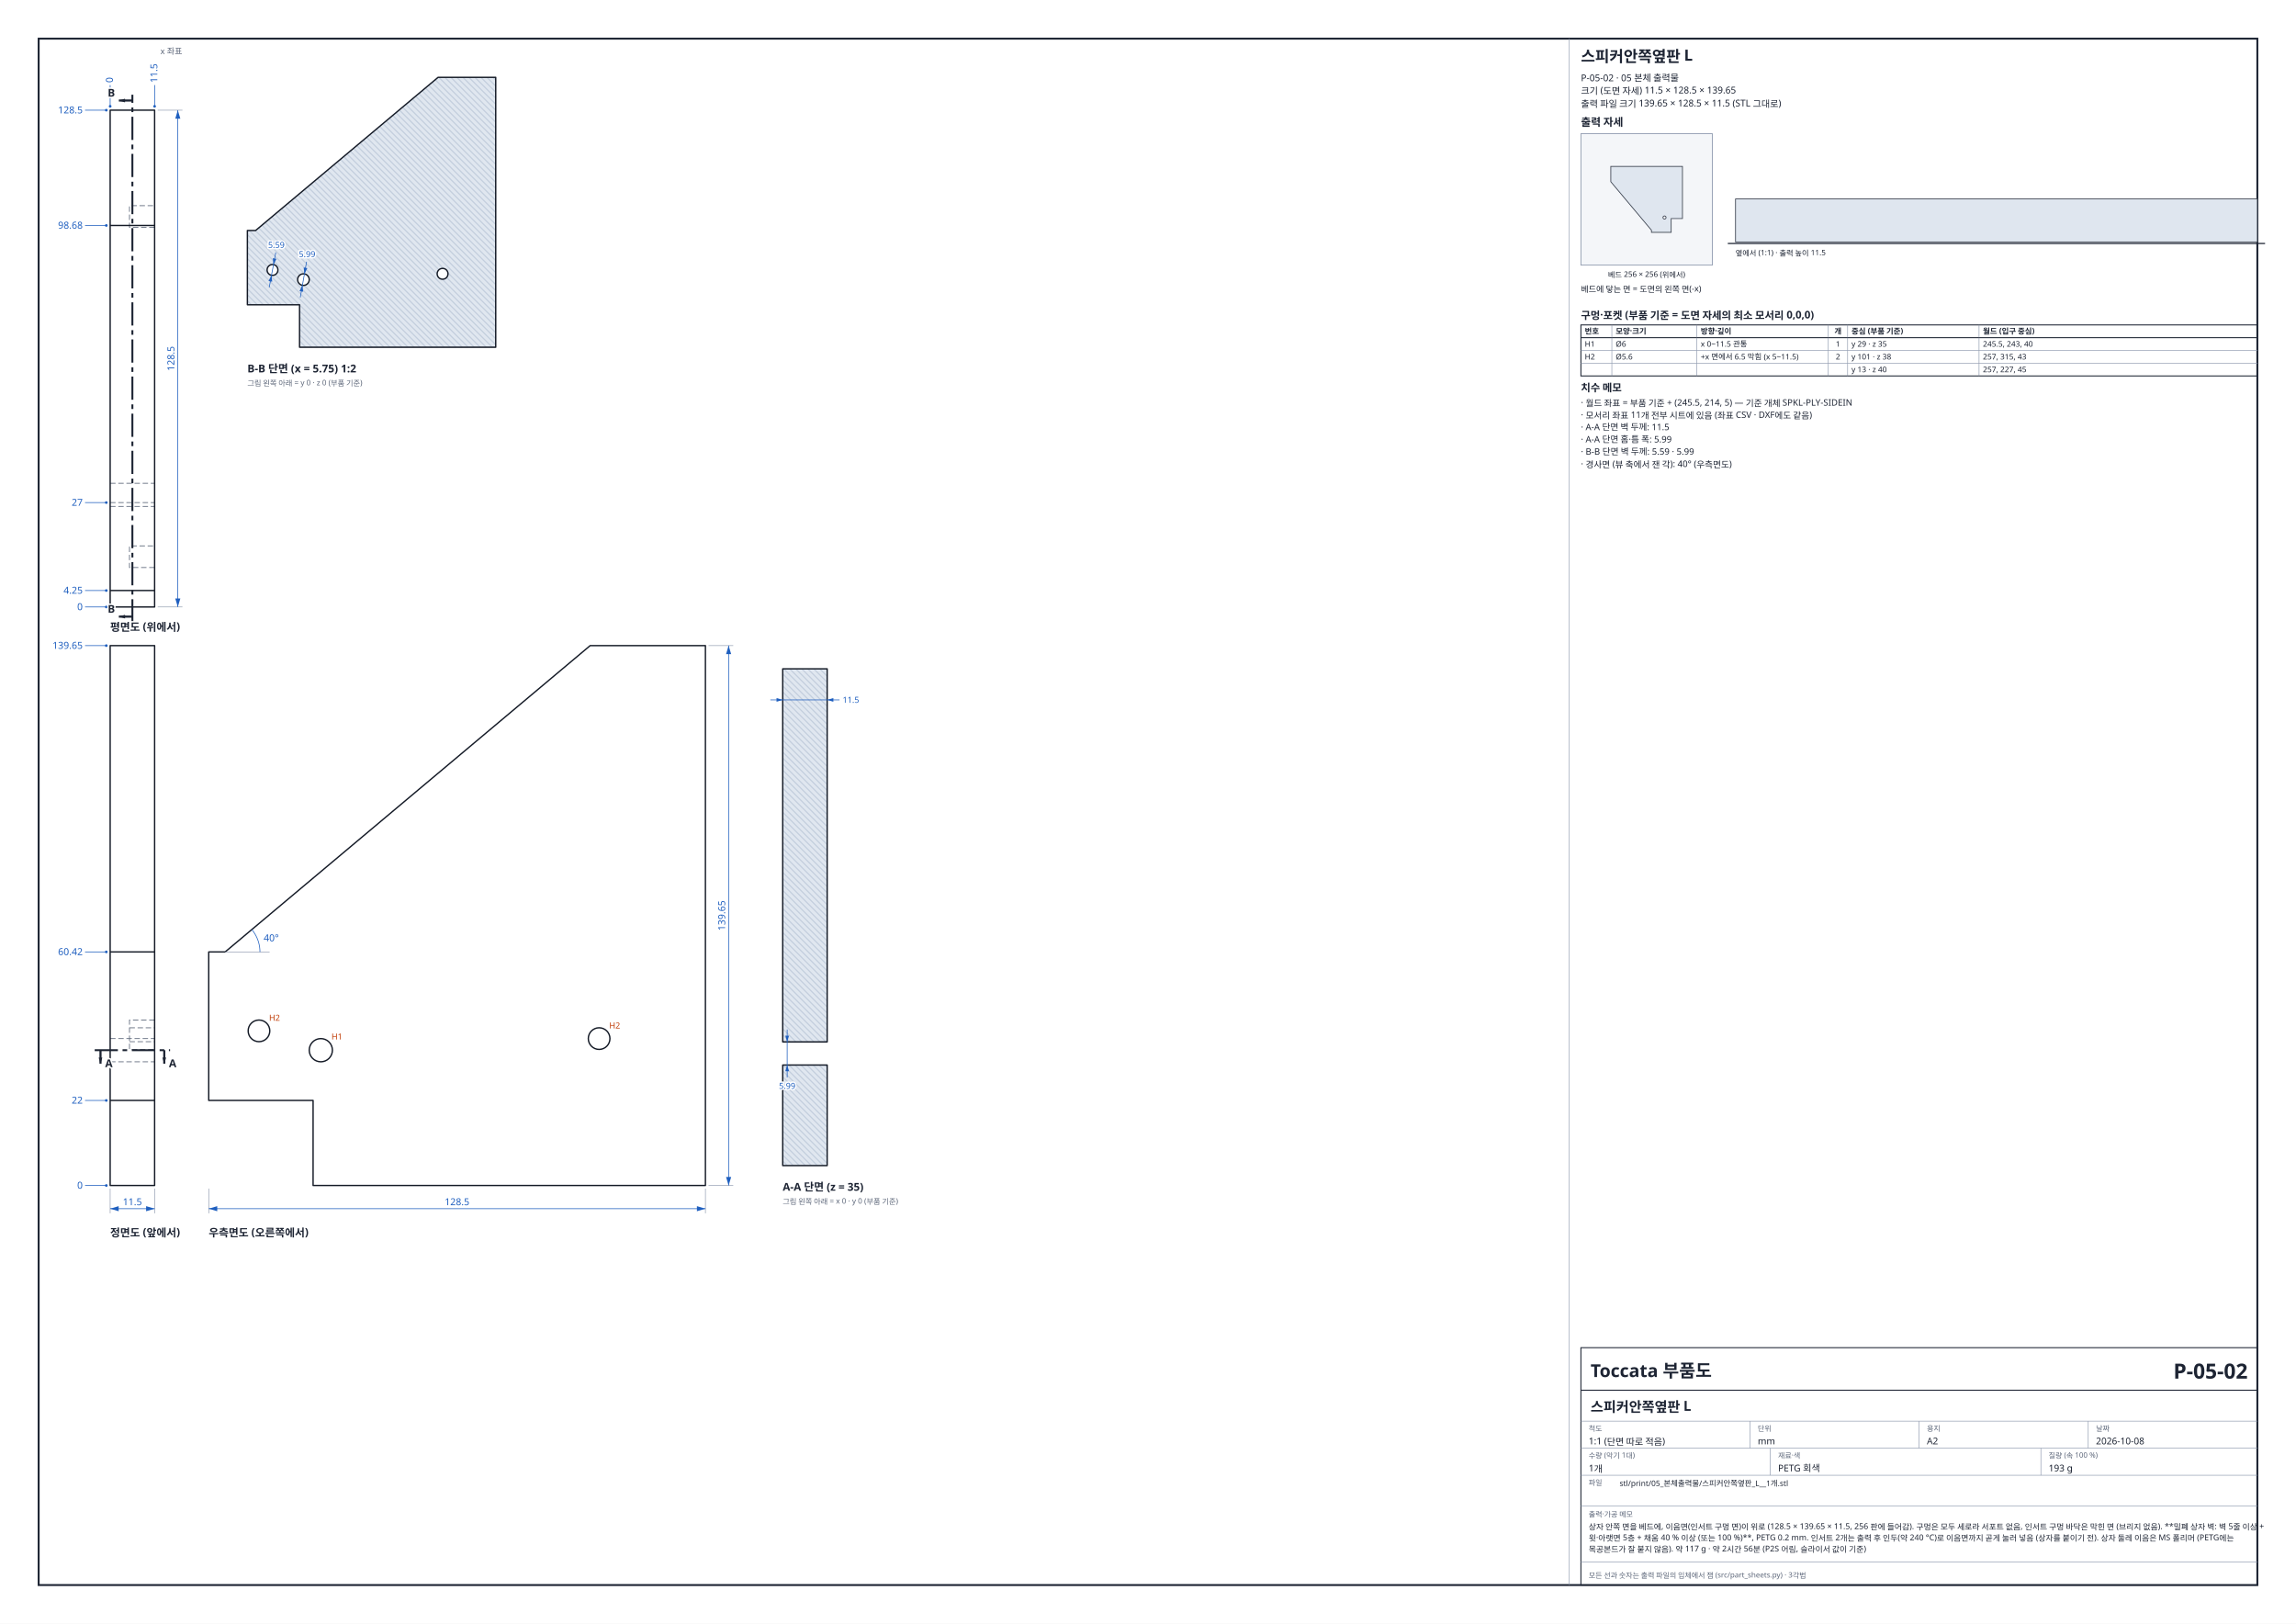
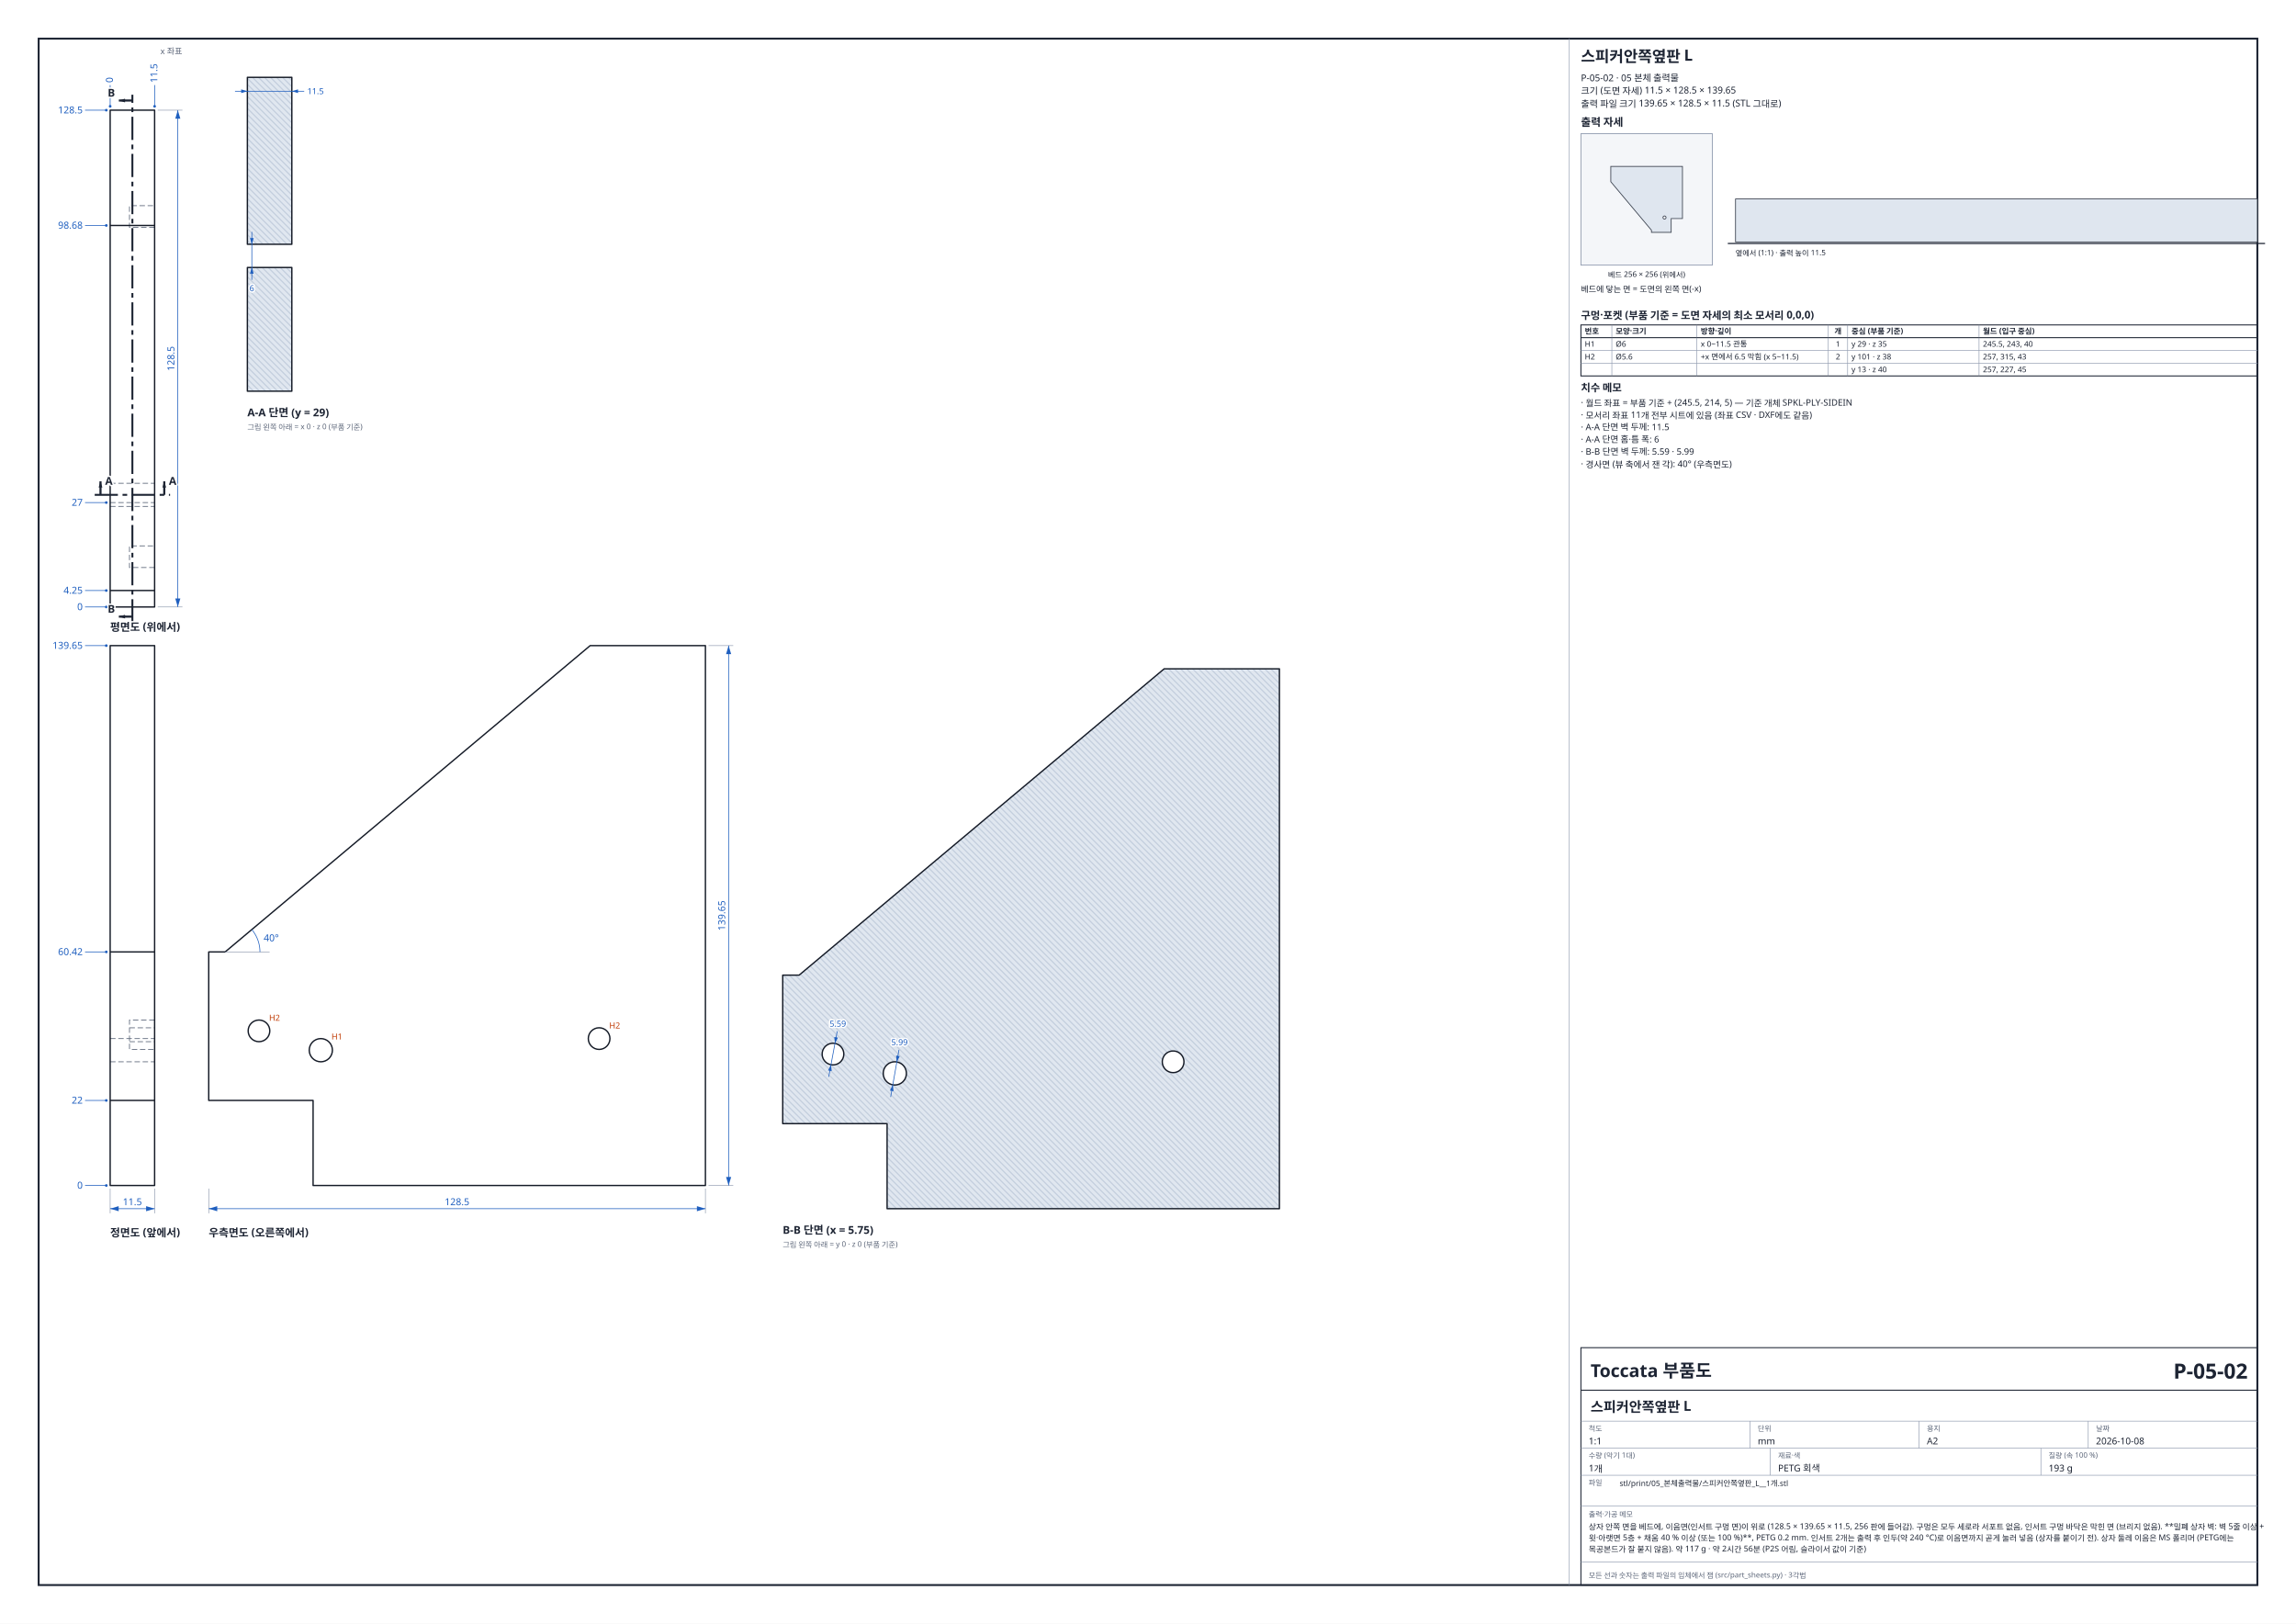
<svg xmlns="http://www.w3.org/2000/svg" width="594mm" height="420mm" viewBox="0 0 594 420">
  <defs>
    <style>
.bg{fill:#ffffff}
.frame{fill:none;stroke:#1d2433;stroke-width:.5}
.t{font-family:'Apple SD Gothic Neo','Noto Sans KR','Malgun Gothic','IBM Plex Sans KR',sans-serif;fill:#1d2433}
.h{paint-order:stroke;stroke:#ffffff;stroke-width:.75;stroke-linejoin:round}
.tb{font-weight:700}
.td{fill:#1f5fbf}
.tm{fill:#5b6578}
.tr{fill:#c2410c}
.S-wood{fill:url(#hw);stroke:#1d2433;stroke-width:.4;stroke-linejoin:round}
.S-print{fill:url(#hp);stroke:#1d2433;stroke-width:.4;stroke-linejoin:round}
.S-metal{fill:url(#hm);stroke:#1d2433;stroke-width:.32;stroke-linejoin:round}
.S-rubber{fill:#50555e;stroke:#1d2433;stroke-width:.25}
.S-elec{fill:url(#he);stroke:#1d2433;stroke-width:.3}
.S-screen{fill:#3a4150;stroke:#1d2433;stroke-width:.3}
.S-cable{fill:#e3b23c;stroke:#6b5a1e;stroke-width:.18}
.S-ctx{fill:#eceef1;stroke:#a3aab5;stroke-width:.18}
.P-wood{fill:#f2e6d2;stroke:#39404d;stroke-width:.22;stroke-linejoin:round}
.P-print{fill:#e5ebf3;stroke:#39404d;stroke-width:.22;stroke-linejoin:round}
.P-metal{fill:#c9ced6;stroke:#39404d;stroke-width:.2}
.P-rubber{fill:#7d828b;stroke:#39404d;stroke-width:.18}
.P-elec{fill:#d3ead8;stroke:#39404d;stroke-width:.2}
.P-screen{fill:#596070;stroke:#39404d;stroke-width:.2}
.P-cable{fill:#f0cf7a;fill-opacity:.55;stroke:#8a7430;stroke-width:.14;stroke-opacity:.7}
.P-ctx{fill:#f2f3f5;stroke:#b3b9c3;stroke-width:.18}
.air{fill:#e8f1fb;stroke:none}
.hid{fill:none;stroke:#39404d;stroke-width:.24;stroke-dasharray:1.6 .9}
.hidc{fill:none;stroke:#c2410c;stroke-width:.28;stroke-dasharray:2.2 1.1}
.ph{fill:none;stroke:#5b6578;stroke-width:.3;stroke-dasharray:4 1 1 1}
.cl{fill:none;stroke:#6b7690;stroke-width:.2;stroke-dasharray:6 1.2 1 1.2}
.thin{fill:none;stroke:#39404d;stroke-width:.2}
.vis{fill:none;stroke:#1d2433;stroke-width:.3}
.sound{fill:none;stroke:#c2410c;stroke-width:.4;stroke-dasharray:3 1.2}
.ax{fill:none;stroke:#7a3fb5;stroke-width:.3;stroke-dasharray:5 1.2 1 1.2}
.keep{fill:none;stroke:#b42318;stroke-width:.3;stroke-dasharray:1.2 1}
.dm{fill:none;stroke:#1f5fbf;stroke-width:.18}
.ex{fill:none;stroke:#8a96ab;stroke-width:.15}
.ah{fill:#1f5fbf;stroke:none}
.ld{fill:none;stroke:#3d4555;stroke-width:.18}
.dot{fill:#3d4555}
.bal{fill:#ffffff;stroke:#1d2433;stroke-width:.25}
.secl{fill:none;stroke:#1d2433;stroke-width:.55}
.seca{fill:#1d2433}
.grid{fill:none;stroke:#1d2433;stroke-width:.25}
.grid2{fill:none;stroke:#8a96ab;stroke-width:.15}
.box{fill:#fbfbfc;stroke:#c3c9d3;stroke-width:.2}
.sheetply{fill:#fbf6ee;stroke:#1d2433;stroke-width:.35}
.zone{fill:#f4f6f9;stroke:#8a96ab;stroke-width:.2}
.datum{fill:none;stroke:#15803d;stroke-width:.9;stroke-linecap:round;stroke-opacity:.9}
.spot{fill:none;stroke:#c2410c;stroke-width:.32}
.spoth{fill:none;stroke:#c2410c;stroke-width:.32;stroke-dasharray:.45 .3}

.pv{fill:none;stroke:#141a26;stroke-width:.35;stroke-linejoin:round;stroke-linecap:round}
.ph2{fill:none;stroke:#5b6578;stroke-width:.2;stroke-dasharray:1.4 .7}
.pcl{fill:none;stroke:#6b7690;stroke-width:.18;stroke-dasharray:5 1 1 1}
.pcut{fill:none;stroke:#1d2433;stroke-width:.5;stroke-dasharray:6 1.2 1.2 1.2}
.psec{fill:url(#hp);stroke:#141a26;stroke-width:.35;stroke-linejoin:round}
.pbed{fill:#f4f6f9;stroke:#8a96ab;stroke-width:.2}
.pfoot{fill:#dfe6ef;stroke:#39404d;stroke-width:.2}
.pnum{font-family:'IBM Plex Mono',ui-monospace,Menlo,monospace}
.datum{fill:none;stroke:#15803d;stroke-width:.9;stroke-linecap:round;stroke-opacity:.9}
.tg{fill:#15803d}
</style>
    <pattern id="hw" patternUnits="userSpaceOnUse" width="1.6" height="1.6" patternTransform="rotate(45)">
      <rect width="1.6" height="1.6" fill="#ecdcc2" />
      <line x1="0" y1="0" x2="0" y2="1.6" stroke="#a8875a" stroke-width=".22" />
    </pattern>
    <pattern id="hp" patternUnits="userSpaceOnUse" width="1.1" height="1.1" patternTransform="rotate(-45)">
      <rect width="1.1" height="1.1" fill="#dfe6ef" />
      <line x1="0" y1="0" x2="0" y2="1.1" stroke="#7f93b0" stroke-width=".16" />
    </pattern>
    <pattern id="hm" patternUnits="userSpaceOnUse" width=".9" height=".9" patternTransform="rotate(45)">
      <rect width=".9" height=".9" fill="#c3c8d1" />
      <path d="M0 0V.9M0 0H.9" stroke="#5d6778" stroke-width=".12" />
    </pattern>
    <pattern id="he" patternUnits="userSpaceOnUse" width="1.4" height="1.4">
      <rect width="1.4" height="1.4" fill="#cfe6d3" />
      <line x1="0" y1=".7" x2="1.4" y2=".7" stroke="#5f9a6c" stroke-width=".14" />
    </pattern>
  </defs>
  <rect class="bg" x="0" y="0" width="594" height="420" />
  <rect class="frame" x="10" y="10" width="574" height="400" />
  <g id="geo">
    <path class="ph2" d="M28.50 130.99 40.00 130.99M28.50 130.00 40.00 130.00M28.50 125.01 40.00 125.01M40.00 146.80 33.50 146.80 33.50 141.20 40.00 141.20M40.00 58.80 33.50 58.80 33.50 53.20 40.00 53.20" />
    <path class="pv" d="M28.50 152.75 40.00 152.75M28.50 58.32 40.00 58.32M28.50 157.00 28.50 28.50 40.00 28.50 40.00 157.00 28.50 157.00" />
    <path class="ph2" d="M28.50 274.65 40.00 274.65M28.50 268.65 40.00 268.65M40.00 263.86 33.50 263.86 33.50 271.45 40.00 271.45M33.50 269.45 40.00 269.45M33.50 265.86 40.00 265.86" />
    <path class="pv" d="M28.50 284.65 40.00 284.65M28.50 246.23 40.00 246.23M28.50 306.65 28.50 167.00 40.00 167.00 40.00 306.65 28.50 306.65" />
    <circle class="pv" cx="83.00" cy="271.65" r="3.000" />
    <circle class="pv" cx="67.00" cy="266.65" r="2.800" />
    <circle class="pv" cx="155.00" cy="268.65" r="2.800" />
    <path class="pv" d="M54.00 284.65 54.00 246.23 58.25 246.23 152.68 167.00 182.50 167.00 182.50 306.65 81.00 306.65 81.00 284.65 54.00 284.65" />
-     <path class="psec" fill-rule="evenodd" d="M214.00 173.00 202.50 173.00 202.50 269.51 214.00 269.51ZM214.00 275.49 202.50 275.49 202.50 301.50 214.00 301.50Z" />
-     <path class="psec" fill-rule="evenodd" d="M70.33 71.21 70.16 71.18 69.99 71.13 69.84 71.06 69.69 70.97 69.56 70.86 69.44 70.74 69.33 70.60 69.25 70.45 69.18 70.29 69.13 70.12 69.11 69.95 69.10 69.78 69.12 69.61 69.15 69.44 69.21 69.28 69.29 69.12 69.38 68.98 69.49 68.85 69.62 68.73 69.76 68.63 69.91 68.55 70.08 68.49 70.24 68.45 70.41 68.43 70.59 68.43 70.76 68.45 70.92 68.49 71.09 68.55 71.24 68.63 71.38 68.73 71.51 68.85 71.62 68.98 71.71 69.12 71.79 69.28 71.85 69.44 71.88 69.61 71.90 69.78 71.89 69.95 71.87 70.12 71.82 70.29 71.75 70.45 71.67 70.60 71.56 70.74 71.44 70.86 71.31 70.97 71.16 71.06 71.01 71.13 70.84 71.18 70.67 71.21 70.50 71.22ZM114.33 72.21 114.16 72.18 113.99 72.13 113.84 72.06 113.69 71.97 113.56 71.86 113.44 71.74 113.33 71.60 113.25 71.45 113.18 71.29 113.13 71.12 113.11 70.95 113.10 70.78 113.12 70.61 113.15 70.44 113.21 70.28 113.29 70.12 113.38 69.98 113.49 69.85 113.62 69.73 113.76 69.63 113.91 69.55 114.08 69.49 114.24 69.45 114.41 69.43 114.59 69.43 114.76 69.45 114.92 69.49 115.09 69.55 115.24 69.63 115.38 69.73 115.51 69.85 115.62 69.98 115.71 70.12 115.79 70.28 115.85 70.44 115.88 70.61 115.90 70.78 115.89 70.95 115.87 71.12 115.82 71.29 115.75 71.45 115.67 71.60 115.56 71.74 115.44 71.86 115.31 71.97 115.16 72.06 115.01 72.13 114.84 72.18 114.67 72.21 114.50 72.22ZM78.33 73.81 78.15 73.78 77.99 73.73 77.83 73.67 77.68 73.58 77.54 73.47 77.41 73.35 77.30 73.22 77.20 73.08 77.12 72.92 77.06 72.76 77.02 72.59 77.00 72.41 77.00 72.24 77.02 72.06 77.06 71.89 77.12 71.73 77.20 71.58 77.30 71.43 77.41 71.30 77.54 71.18 77.68 71.07 77.83 70.98 77.99 70.92 78.15 70.87 78.33 70.84 78.50 70.83 78.67 70.84 78.85 70.87 79.01 70.92 79.17 70.98 79.32 71.07 79.46 71.18 79.59 71.30 79.70 71.43 79.80 71.58 79.88 71.73 79.94 71.89 79.98 72.06 80.00 72.24 80.00 72.41 79.98 72.59 79.94 72.76 79.88 72.92 79.80 73.08 79.70 73.22 79.59 73.35 79.46 73.47 79.32 73.58 79.17 73.67 79.01 73.73 78.85 73.78 78.67 73.81 78.50 73.83ZM128.25 20.00 113.34 20.00 66.13 59.62 64.00 59.62 64.00 78.83 77.50 78.83 77.50 89.82 128.25 89.82Z" />
+     <path class="psec" fill-rule="evenodd" d="M75.50 20.00 64.00 20.00 64.00 63.19 75.50 63.19ZM75.50 69.19 64.00 69.19 64.00 101.19 75.50 101.19Z" />
+     <path class="psec" fill-rule="evenodd" d="M215.16 275.43 214.82 275.37 214.49 275.26 214.18 275.12 213.88 274.94 213.61 274.72 213.37 274.47 213.17 274.20 212.99 273.90 212.86 273.58 212.76 273.25 212.71 272.91 212.70 272.56 212.73 272.22 212.81 271.88 212.92 271.56 213.08 271.25 213.27 270.96 213.49 270.70 213.74 270.47 214.03 270.27 214.33 270.11 214.65 269.98 214.99 269.90 215.33 269.86 215.67 269.86 216.01 269.90 216.35 269.98 216.67 270.11 216.97 270.27 217.26 270.47 217.51 270.70 217.73 270.96 217.92 271.25 218.08 271.56 218.19 271.88 218.27 272.22 218.30 272.56 218.29 272.91 218.24 273.25 218.14 273.58 218.01 273.90 217.83 274.20 217.63 274.47 217.39 274.72 217.12 274.94 216.82 275.12 216.51 275.26 216.18 275.37 215.84 275.43 215.50 275.45ZM303.16 277.43 302.82 277.37 302.49 277.26 302.18 277.12 301.88 276.94 301.61 276.72 301.37 276.47 301.17 276.20 300.99 275.90 300.86 275.58 300.76 275.25 300.71 274.91 300.70 274.56 300.73 274.22 300.81 273.88 300.92 273.56 301.08 273.25 301.27 272.96 301.49 272.70 301.74 272.47 302.03 272.27 302.33 272.11 302.65 271.98 302.99 271.90 303.33 271.86 303.67 271.86 304.01 271.90 304.35 271.98 304.67 272.11 304.97 272.27 305.26 272.47 305.51 272.70 305.73 272.96 305.92 273.25 306.08 273.56 306.19 273.88 306.27 274.22 306.30 274.56 306.29 274.91 306.24 275.25 306.14 275.58 306.01 275.90 305.83 276.20 305.63 276.47 305.39 276.72 305.12 276.94 304.82 277.12 304.51 277.26 304.18 277.37 303.84 277.43 303.50 277.45ZM231.15 280.63 230.81 280.57 230.47 280.47 230.15 280.33 229.85 280.16 229.57 279.95 229.32 279.71 229.09 279.44 228.90 279.15 228.75 278.84 228.63 278.51 228.55 278.17 228.51 277.82 228.51 277.48 228.55 277.13 228.63 276.79 228.75 276.46 228.90 276.15 229.09 275.86 229.32 275.59 229.57 275.35 229.85 275.14 230.15 274.97 230.47 274.83 230.81 274.73 231.15 274.67 231.50 274.65 231.85 274.67 232.19 274.73 232.53 274.83 232.85 274.97 233.15 275.14 233.43 275.35 233.68 275.59 233.91 275.86 234.10 276.15 234.25 276.46 234.37 276.79 234.45 277.13 234.49 277.48 234.49 277.82 234.45 278.17 234.37 278.51 234.25 278.84 234.10 279.15 233.91 279.44 233.68 279.71 233.43 279.95 233.15 280.16 232.85 280.33 232.53 280.47 232.19 280.57 231.85 280.63 231.50 280.65ZM331.00 173.00 301.18 173.00 206.75 252.23 202.50 252.23 202.50 290.65 229.50 290.65 229.50 312.65 331.00 312.65Z" />
  </g>
  <g id="over">
-     <path class="pcut" d="M24.500 271.650 L44.000 271.650" />
-     <path class="secl" d="M26.000 271.650 L26.000 275.150" />
-     <path class="seca" d="M26.000 275.150 L25.520 273.550 L26.480 273.550 Z" />
-     <path class="secl" d="M42.500 271.650 L42.500 275.150" />
-     <path class="seca" d="M42.500 275.150 L42.020 273.550 L42.980 273.550 Z" />
+     <path class="pcut" d="M24.500 128.000 L44.000 128.000" />
+     <path class="secl" d="M26.000 128.000 L26.000 124.500" />
+     <path class="seca" d="M26.000 124.500 L26.480 126.100 L25.520 126.100 Z" />
+     <path class="secl" d="M42.500 128.000 L42.500 124.500" />
+     <path class="seca" d="M42.500 124.500 L42.980 126.100 L42.020 126.100 Z" />
    <path class="pcut" d="M34.250 161.000 L34.250 24.500" />
    <path class="secl" d="M34.250 159.500 L30.750 159.500" />
    <path class="seca" d="M30.750 159.500 L32.350 159.020 L32.350 159.980 Z" />
    <path class="secl" d="M34.250 26.000 L30.750 26.000" />
    <path class="seca" d="M30.750 26.000 L32.350 25.520 L32.350 26.480 Z" />
    <path class="grid2" d="M406.000 10.000 L406.000 410.000" />
    <rect class="grid" x="409.000" y="348.600" width="175.000" height="61.400" />
    <path class="grid" d="M409.000 359.600 L584.000 359.600" />
    <path class="grid2" d="M409.000 367.600 L584.000 367.600" />
    <path class="grid2" d="M452.750 367.600 L452.750 374.600" />
    <path class="grid2" d="M496.500 367.600 L496.500 374.600" />
    <path class="grid2" d="M540.250 367.600 L540.250 374.600" />
    <path class="grid2" d="M409.000 374.600 L584.000 374.600" />
    <path class="grid2" d="M458.000 374.600 L458.000 381.600" />
    <path class="grid2" d="M528.000 374.600 L528.000 381.600" />
    <path class="grid2" d="M409.000 381.600 L584.000 381.600" />
    <path class="grid2" d="M409.000 389.600 L584.000 389.600" />
    <path class="grid2" d="M409.000 404.000 L584.000 404.000" />
    <rect class="pbed" x="409.000" y="34.580" width="34.000" height="34.000" />
    <path class="pfoot" fill-rule="evenodd" d="M430.56 56.65 430.51 56.64 430.47 56.63 430.43 56.61 430.39 56.58 430.35 56.55 430.32 56.52 430.29 56.48 430.27 56.44 430.25 56.40 430.24 56.35 430.23 56.31 430.23 56.26 430.23 56.22 430.24 56.17 430.25 56.13 430.27 56.08 430.29 56.04 430.32 56.01 430.35 55.97 430.39 55.94 430.43 55.92 430.47 55.90 430.51 55.88 430.56 55.87 430.60 55.86 430.65 55.86 430.69 55.87 430.74 55.88 430.78 55.90 430.82 55.92 430.86 55.94 430.90 55.97 430.93 56.01 430.96 56.04 430.98 56.08 431.00 56.13 431.01 56.17 431.02 56.22 431.02 56.26 431.02 56.31 431.01 56.35 431.00 56.40 430.98 56.44 430.96 56.48 430.93 56.52 430.90 56.55 430.86 56.58 430.82 56.61 430.78 56.63 430.74 56.64 430.69 56.65 430.65 56.66 430.60 56.66ZM432.35 56.53 435.27 56.53 435.27 43.05 416.73 43.05 416.73 47.01 427.25 59.55 427.25 60.11 432.35 60.11Z" />
    <path class="pfoot" fill-rule="evenodd" d="M584.00 51.46 449.00 51.46 449.00 62.58 584.00 62.58Z" />
    <path class="vis" d="M447.000 62.980 L586.000 62.980" />
    <rect class="grid" x="409.000" y="84.047" width="175.000" height="13.200" />
    <path class="grid2" d="M417.000 84.047 L417.000 87.347" />
    <path class="grid2" d="M439.000 84.047 L439.000 87.347" />
    <path class="grid2" d="M473.000 84.047 L473.000 87.347" />
    <path class="grid2" d="M478.000 84.047 L478.000 87.347" />
    <path class="grid2" d="M512.000 84.047 L512.000 87.347" />
    <path class="grid" d="M409.000 87.347 L584.000 87.347" />
    <path class="grid2" d="M417.000 87.347 L417.000 90.647" />
    <path class="grid2" d="M439.000 87.347 L439.000 90.647" />
    <path class="grid2" d="M473.000 87.347 L473.000 90.647" />
    <path class="grid2" d="M478.000 87.347 L478.000 90.647" />
    <path class="grid2" d="M512.000 87.347 L512.000 90.647" />
    <path class="grid2" d="M409.000 90.647 L584.000 90.647" />
    <path class="grid2" d="M417.000 90.647 L417.000 93.947" />
    <path class="grid2" d="M439.000 90.647 L439.000 93.947" />
    <path class="grid2" d="M473.000 90.647 L473.000 93.947" />
    <path class="grid2" d="M478.000 90.647 L478.000 93.947" />
    <path class="grid2" d="M512.000 90.647 L512.000 93.947" />
    <path class="grid2" d="M409.000 93.947 L584.000 93.947" />
    <path class="grid2" d="M417.000 93.947 L417.000 97.247" />
    <path class="grid2" d="M439.000 93.947 L439.000 97.247" />
    <path class="grid2" d="M473.000 93.947 L473.000 97.247" />
    <path class="grid2" d="M478.000 93.947 L478.000 97.247" />
    <path class="grid2" d="M512.000 93.947 L512.000 97.247" />
  </g>
  <g id="dim">
    <path class="ex" d="M28.500 307.450 L28.500 313.850" />
    <path class="ex" d="M40.000 307.450 L40.000 313.850" />
    <path class="dm" d="M28.500 312.650 L40.000 312.650" />
    <path class="ah" d="M28.500 312.650 L30.700 311.990 L30.700 313.310 Z" />
    <path class="ah" d="M40.000 312.650 L37.800 313.310 L37.800 311.990 Z" />
    <path class="ex" d="M40.800 28.500 L47.200 28.500" />
    <path class="ex" d="M40.800 157.000 L47.200 157.000" />
    <path class="dm" d="M46.000 28.500 L46.000 157.000" />
    <path class="ah" d="M46.000 28.500 L46.660 30.700 L45.340 30.700 Z" />
    <path class="ah" d="M46.000 157.000 L45.340 154.800 L46.660 154.800 Z" />
    <path class="ex" d="M54.000 307.450 L54.000 313.850" />
    <path class="ex" d="M182.500 307.450 L182.500 313.850" />
    <path class="dm" d="M54.000 312.650 L182.500 312.650" />
    <path class="ah" d="M54.000 312.650 L56.200 311.990 L56.200 313.310 Z" />
    <path class="ah" d="M182.500 312.650 L180.300 313.310 L180.300 311.990 Z" />
    <path class="ex" d="M183.300 167.000 L189.700 167.000" />
    <path class="ex" d="M183.300 306.650 L189.700 306.650" />
    <path class="dm" d="M188.500 167.000 L188.500 306.650" />
    <path class="ah" d="M188.500 167.000 L189.160 169.200 L187.840 169.200 Z" />
    <path class="ah" d="M188.500 306.650 L187.840 304.450 L189.160 304.450 Z" />
    <path class="dm" d="M28.500 27.500 L28.500 26.000 L28.500 23.000 L28.500 22.000" />
    <circle class="ah" cx="28.500" cy="27.500" r="0.350" />
    <path class="dm" d="M40.000 27.500 L40.000 26.000 L40.000 23.000 L40.000 22.000" />
    <circle class="ah" cx="40.000" cy="27.500" r="0.350" />
    <path class="dm" d="M27.500 28.500 L26.000 28.500 L23.000 28.500 L22.000 28.500" />
    <circle class="ah" cx="27.500" cy="28.500" r="0.350" />
    <path class="dm" d="M27.500 58.320 L26.000 58.320 L23.000 58.320 L22.000 58.320" />
    <circle class="ah" cx="27.500" cy="58.320" r="0.350" />
    <path class="dm" d="M27.500 130.000 L26.000 130.000 L23.000 130.000 L22.000 130.000" />
    <circle class="ah" cx="27.500" cy="130.000" r="0.350" />
    <path class="dm" d="M27.500 152.750 L26.000 152.750 L23.000 152.750 L22.000 152.750" />
    <circle class="ah" cx="27.500" cy="152.750" r="0.350" />
    <path class="dm" d="M27.500 157.000 L26.000 157.000 L23.000 157.000 L22.000 157.000" />
    <circle class="ah" cx="27.500" cy="157.000" r="0.350" />
    <path class="dm" d="M27.500 167.000 L26.000 167.000 L23.000 167.000 L22.000 167.000" />
    <circle class="ah" cx="27.500" cy="167.000" r="0.350" />
    <path class="dm" d="M27.500 246.230 L26.000 246.230 L23.000 246.230 L22.000 246.230" />
    <circle class="ah" cx="27.500" cy="246.230" r="0.350" />
    <path class="dm" d="M27.500 284.650 L26.000 284.650 L23.000 284.650 L22.000 284.650" />
    <circle class="ah" cx="27.500" cy="284.650" r="0.350" />
    <path class="dm" d="M27.500 306.650 L26.000 306.650 L23.000 306.650 L22.000 306.650" />
    <circle class="ah" cx="27.500" cy="306.650" r="0.350" />
    <path class="ex" d="M58.251 246.232 L69.751 246.232" />
    <path class="dm" d="M67.251 246.232 L67.242 245.839 L67.216 245.448 L67.174 245.057 L67.114 244.669 L67.037 244.284 L66.944 243.903 L66.834 243.526 L66.708 243.154 L66.565 242.788 L66.407 242.428 L66.234 242.076 L66.045 241.732 L65.841 241.396 L65.623 241.070 L65.391 240.753 L65.145 240.447" />
-     <path class="dm" d="M199.300 181.042 L217.200 181.042" />
-     <path class="ah" d="M202.500 181.042 L200.900 181.522 L200.900 180.562 Z" />
-     <path class="ah" d="M214.000 181.042 L215.600 180.562 L215.600 181.522 Z" />
-     <path class="dm" d="M203.650 266.305 L203.650 278.695" />
-     <path class="ah" d="M203.650 269.505 L203.170 267.905 L204.130 267.905 Z" />
-     <path class="ah" d="M203.650 275.495 L204.130 277.095 L203.170 277.095 Z" />
-     <path class="dm" d="M69.655 74.344 L71.345 65.303" />
-     <path class="ah" d="M70.243 71.199 L70.421 72.860 L69.477 72.683 Z" />
-     <path class="ah" d="M70.757 68.449 L70.579 66.788 L71.523 66.964 Z" />
-     <path class="dm" d="M77.684 76.951 L79.316 67.699" />
-     <path class="ah" d="M78.240 73.800 L78.435 75.459 L77.489 75.292 Z" />
-     <path class="ah" d="M78.760 70.850 L78.565 69.191 L79.511 69.358 Z" />
+     <path class="dm" d="M60.800 23.599 L78.700 23.599" />
+     <path class="ah" d="M64.000 23.599 L62.400 24.079 L62.400 23.119 Z" />
+     <path class="ah" d="M75.500 23.599 L77.100 23.119 L77.100 24.079 Z" />
+     <path class="dm" d="M65.150 59.985 L65.150 72.385" />
+     <path class="ah" d="M65.150 63.185 L64.670 61.585 L65.630 61.585 Z" />
+     <path class="ah" d="M65.150 69.185 L65.630 70.785 L64.670 70.785 Z" />
+     <path class="dm" d="M214.398 278.543 L216.603 266.752" />
+     <path class="ah" d="M214.986 275.397 L215.164 277.058 L214.221 276.882 Z" />
+     <path class="ah" d="M216.015 269.898 L215.837 268.237 L216.780 268.413 Z" />
+     <path class="dm" d="M230.424 283.751 L232.576 271.549" />
+     <path class="ah" d="M230.980 280.599 L231.175 282.258 L230.229 282.092 Z" />
+     <path class="ah" d="M232.020 274.701 L231.825 273.042 L232.771 273.208 Z" />
  </g>
  <g id="text">
    <text class="t h tb" x="28.500" y="163.200" font-size="2.80" text-anchor="start">평면도 (위에서)</text>
    <text class="t h tb" x="28.500" y="319.850" font-size="2.80" text-anchor="start">정면도 (앞에서)</text>
    <text class="t h tb" x="54.000" y="319.850" font-size="2.80" text-anchor="start">우측면도 (오른쪽에서)</text>
    <text class="t h td" x="34.250" y="311.750" font-size="2.50" text-anchor="middle">11.5</text>
    <text class="t h td" x="45.100" y="92.750" font-size="2.50" text-anchor="middle" transform="rotate(-90 45.100 92.750)">128.5</text>
    <text class="t h td" x="118.250" y="311.750" font-size="2.50" text-anchor="middle">128.5</text>
    <text class="t h td" x="187.600" y="236.825" font-size="2.50" text-anchor="middle" transform="rotate(-90 187.600 236.825)">139.65</text>
    <text class="t h td" x="29.200" y="21.400" font-size="2.50" text-anchor="start" transform="rotate(-90 29.200 21.400)">0</text>
    <text class="t h td" x="40.700" y="21.400" font-size="2.50" text-anchor="start" transform="rotate(-90 40.700 21.400)">11.5</text>
    <text class="t h td" x="21.400" y="29.325" font-size="2.50" text-anchor="end">128.5</text>
    <text class="t h td" x="21.400" y="59.145" font-size="2.50" text-anchor="end">98.68</text>
    <text class="t h td" x="21.400" y="130.825" font-size="2.50" text-anchor="end">27</text>
    <text class="t h td" x="21.400" y="153.575" font-size="2.50" text-anchor="end">4.25</text>
    <text class="t h td" x="21.400" y="157.825" font-size="2.50" text-anchor="end">0</text>
    <text class="t h td" x="21.400" y="167.825" font-size="2.50" text-anchor="end">139.65</text>
    <text class="t h td" x="21.400" y="247.055" font-size="2.50" text-anchor="end">60.42</text>
    <text class="t h td" x="21.400" y="285.475" font-size="2.50" text-anchor="end">22</text>
    <text class="t h td" x="21.400" y="307.475" font-size="2.50" text-anchor="end">0</text>
    <text class="t tm" x="41.500" y="14.000" font-size="2.15" text-anchor="start">x 좌표</text>
    <text class="t h td" x="68.211" y="243.482" font-size="2.50" text-anchor="start">40°</text>
-     <text class="t h tb" x="27.200" y="276.050" font-size="2.80" text-anchor="start">A</text>
-     <text class="t h tb" x="43.700" y="276.050" font-size="2.80" text-anchor="start">A</text>
+     <text class="t h tb" x="27.200" y="125.400" font-size="2.80" text-anchor="start">A</text>
+     <text class="t h tb" x="43.700" y="125.400" font-size="2.80" text-anchor="start">A</text>
    <text class="t h tb" x="29.750" y="158.500" font-size="2.80" text-anchor="end">B</text>
    <text class="t h tb" x="29.750" y="25.000" font-size="2.80" text-anchor="end">B</text>
    <text class="t h tr" x="85.760" y="268.890" font-size="2.15" text-anchor="start">H1</text>
    <text class="t h tr" x="157.616" y="266.034" font-size="2.15" text-anchor="start">H2</text>
    <text class="t h tr" x="69.616" y="264.034" font-size="2.15" text-anchor="start">H2</text>
-     <text class="t h td" x="218.000" y="181.795" font-size="2.15" text-anchor="start">11.5</text>
-     <text class="t h td" x="203.650" y="281.645" font-size="2.15" text-anchor="middle">5.99</text>
-     <text class="t h td" x="71.492" y="64.117" font-size="2.15" text-anchor="middle">5.59</text>
-     <text class="t h td" x="79.455" y="66.511" font-size="2.15" text-anchor="middle">5.99</text>
-     <text class="t h tb" x="202.500" y="308.000" font-size="2.80" text-anchor="start">A-A 단면 (z = 35)</text>
-     <text class="t h tm" x="202.500" y="311.500" font-size="1.95" text-anchor="start">그림 왼쪽 아래 = x 0 · y 0 (부품 기준)</text>
-     <text class="t h tb" x="64.000" y="96.325" font-size="2.80" text-anchor="start">B-B 단면 (x = 5.75)  1:2</text>
-     <text class="t h tm" x="64.000" y="99.825" font-size="1.95" text-anchor="start">그림 왼쪽 아래 = y 0 · z 0 (부품 기준)</text>
+     <text class="t h td" x="79.500" y="24.351" font-size="2.15" text-anchor="start">11.5</text>
+     <text class="t h td" x="65.150" y="75.335" font-size="2.15" text-anchor="middle">6</text>
+     <text class="t h td" x="216.750" y="265.566" font-size="2.15" text-anchor="middle">5.59</text>
+     <text class="t h td" x="232.715" y="270.361" font-size="2.15" text-anchor="middle">5.99</text>
+     <text class="t h tb" x="64.000" y="107.685" font-size="2.80" text-anchor="start">A-A 단면 (y = 29)</text>
+     <text class="t h tm" x="64.000" y="111.185" font-size="1.95" text-anchor="start">그림 왼쪽 아래 = x 0 · z 0 (부품 기준)</text>
+     <text class="t h tb" x="202.500" y="319.150" font-size="2.80" text-anchor="start">B-B 단면 (x = 5.75)</text>
+     <text class="t h tm" x="202.500" y="322.650" font-size="1.95" text-anchor="start">그림 왼쪽 아래 = y 0 · z 0 (부품 기준)</text>
    <text class="t tb" x="411.500" y="356.200" font-size="4.60" text-anchor="start">Toccata 부품도</text>
    <text class="t tb" x="581.500" y="356.600" font-size="5.40" text-anchor="end">P-05-02</text>
    <text class="t tb" x="411.500" y="365.200" font-size="3.60" text-anchor="start">스피커안쪽옆판 L</text>
    <text class="t tm" x="411.000" y="370.200" font-size="1.90" text-anchor="start">척도</text>
-     <text class="t" x="411.000" y="373.600" font-size="2.40" text-anchor="start">1:1 (단면 따로 적음)</text>
+     <text class="t" x="411.000" y="373.600" font-size="2.40" text-anchor="start">1:1</text>
    <text class="t tm" x="454.750" y="370.200" font-size="1.90" text-anchor="start">단위</text>
    <text class="t" x="454.750" y="373.600" font-size="2.40" text-anchor="start">mm</text>
    <text class="t tm" x="498.500" y="370.200" font-size="1.90" text-anchor="start">용지</text>
    <text class="t" x="498.500" y="373.600" font-size="2.40" text-anchor="start">A2</text>
    <text class="t tm" x="542.250" y="370.200" font-size="1.90" text-anchor="start">날짜</text>
    <text class="t" x="542.250" y="373.600" font-size="2.40" text-anchor="start">2026-10-08</text>
    <text class="t tm" x="411.000" y="377.200" font-size="1.90" text-anchor="start">수량 (악기 1대)</text>
    <text class="t" x="411.000" y="380.600" font-size="2.40" text-anchor="start">1개</text>
    <text class="t tm" x="460.000" y="377.200" font-size="1.90" text-anchor="start">재료·색</text>
    <text class="t" x="460.000" y="380.600" font-size="2.40" text-anchor="start">PETG 회색</text>
    <text class="t tm" x="530.000" y="377.200" font-size="1.90" text-anchor="start">질량 (속 100 %)</text>
    <text class="t" x="530.000" y="380.600" font-size="2.40" text-anchor="start">193 g</text>
    <text class="t tm" x="411.000" y="384.200" font-size="1.90" text-anchor="start">파일</text>
    <text class="t" x="419.000" y="384.400" font-size="2.00" text-anchor="start">stl/print/05_본체출력물/스피커안쪽옆판_L__1개.stl</text>
    <text class="t tm" x="419.000" y="387.900" font-size="1.80" text-anchor="start" />
    <text class="t tm" x="411.000" y="392.400" font-size="1.90" text-anchor="start">출력·가공 메모</text>
    <text class="t" x="411.000" y="395.700" font-size="2.10" text-anchor="start">상자 안쪽 면을 베드에, 이음면(인서트 구멍 면)이 위로 (128.5 × 139.65 × 11.5, 256 판에 들어감). 구멍은 모두 세로라 서포트 없음, 인서트 구멍 바닥은 막힌 면 (브리지 없음). **밀폐 상자 벽: 벽 5줄 이상 +</text>
    <text class="t" x="411.000" y="398.600" font-size="2.10" text-anchor="start">윗·아랫면 5층 + 채움 40 % 이상 (또는 100 %)**, PETG 0.2 mm. 인서트 2개는 출력 후 인두(약 240 °C)로 이음면까지 곧게 눌러 넣음 (상자를 붙이기 전). 상자 둘레 이음은 MS 폴리머 (PETG에는</text>
    <text class="t" x="411.000" y="401.500" font-size="2.10" text-anchor="start">목공본드가 잘 붙지 않음). 약 117 g · 약 2시간 56분 (P2S 어림, 슬라이서 값이 기준)</text>
    <text class="t tm" x="411.000" y="408.200" font-size="1.90" text-anchor="start">모든 선과 숫자는 출력 파일의 입체에서 잼 (src/part_sheets.py) · 3각법</text>
    <text class="t tb" x="409.000" y="16.000" font-size="4.00" text-anchor="start">스피커안쪽옆판 L</text>
    <text class="t" x="409.000" y="21.000" font-size="2.40" text-anchor="start">P-05-02 · 05 본체 출력물</text>
    <text class="t" x="409.000" y="24.360" font-size="2.40" text-anchor="start">크기 (도면 자세) 11.5 × 128.5 × 139.65</text>
    <text class="t" x="409.000" y="27.720" font-size="2.40" text-anchor="start">출력 파일 크기 139.65 × 128.5 × 11.5 (STL 그대로)</text>
    <text class="t tb" x="409.000" y="32.580" font-size="2.80" text-anchor="start">출력 자세</text>
    <text class="t" x="426.000" y="71.780" font-size="1.95" text-anchor="middle">베드 256 × 256 (위에서)</text>
    <text class="t" x="449.000" y="66.180" font-size="1.95" text-anchor="start">옆에서 (1:1) · 출력 높이 11.5</text>
    <text class="t" x="409.000" y="75.580" font-size="2.15" text-anchor="start">베드에 닿는 면 = 도면의 왼쪽 면(-x)</text>
    <text class="t tb" x="409.000" y="82.547" font-size="2.70" text-anchor="start">구멍·포켓 (부품 기준 = 도면 자세의 최소 모서리 0,0,0)</text>
    <text class="t tb" x="410.000" y="86.377" font-size="2.00" text-anchor="start">번호</text>
    <text class="t tb" x="418.000" y="86.377" font-size="2.00" text-anchor="start">모양·크기</text>
    <text class="t tb" x="440.000" y="86.377" font-size="2.00" text-anchor="start">방향·깊이</text>
    <text class="t tb" x="475.500" y="86.377" font-size="2.00" text-anchor="middle">개</text>
    <text class="t tb" x="479.000" y="86.377" font-size="2.00" text-anchor="start">중심 (부품 기준)</text>
    <text class="t tb" x="513.000" y="86.377" font-size="2.00" text-anchor="start">월드 (입구 중심)</text>
    <text class="t" x="410.000" y="89.677" font-size="2.00" text-anchor="start">H1</text>
    <text class="t" x="418.000" y="89.677" font-size="2.00" text-anchor="start">Ø6</text>
    <text class="t" x="440.000" y="89.677" font-size="2.00" text-anchor="start">x 0~11.5 관통</text>
    <text class="t" x="475.500" y="89.677" font-size="2.00" text-anchor="middle">1</text>
    <text class="t" x="479.000" y="89.677" font-size="2.00" text-anchor="start">y 29 · z 35</text>
    <text class="t" x="513.000" y="89.677" font-size="2.00" text-anchor="start">245.5, 243, 40</text>
    <text class="t" x="410.000" y="92.977" font-size="2.00" text-anchor="start">H2</text>
    <text class="t" x="418.000" y="92.977" font-size="2.00" text-anchor="start">Ø5.6</text>
    <text class="t" x="440.000" y="92.977" font-size="2.00" text-anchor="start">+x 면에서 6.5 막힘 (x 5~11.5)</text>
    <text class="t" x="475.500" y="92.977" font-size="2.00" text-anchor="middle">2</text>
    <text class="t" x="479.000" y="92.977" font-size="2.00" text-anchor="start">y 101 · z 38</text>
    <text class="t" x="513.000" y="92.977" font-size="2.00" text-anchor="start">257, 315, 43</text>
    <text class="t" x="410.000" y="96.277" font-size="2.00" text-anchor="start" />
    <text class="t" x="418.000" y="96.277" font-size="2.00" text-anchor="start" />
    <text class="t" x="440.000" y="96.277" font-size="2.00" text-anchor="start" />
    <text class="t" x="475.500" y="96.277" font-size="2.00" text-anchor="middle" />
    <text class="t" x="479.000" y="96.277" font-size="2.00" text-anchor="start">y 13 · z 40</text>
    <text class="t" x="513.000" y="96.277" font-size="2.00" text-anchor="start">257, 227, 45</text>
    <text class="t tb" x="409.000" y="101.247" font-size="2.70" text-anchor="start">치수 메모</text>
    <text class="t" x="409.000" y="104.921" font-size="2.30" text-anchor="start">· 월드 좌표 = 부품 기준 + (245.5, 214, 5) — 기준 개체 SPKL-PLY-SIDEIN</text>
    <text class="t" x="409.000" y="108.095" font-size="2.30" text-anchor="start">· 모서리 좌표 11개 전부 시트에 있음 (좌표 CSV · DXF에도 같음)</text>
    <text class="t" x="409.000" y="111.269" font-size="2.30" text-anchor="start">· A-A 단면 벽 두께: 11.5</text>
-     <text class="t" x="409.000" y="114.443" font-size="2.30" text-anchor="start">· A-A 단면 홈·틈 폭: 5.99</text>
+     <text class="t" x="409.000" y="114.443" font-size="2.30" text-anchor="start">· A-A 단면 홈·틈 폭: 6</text>
    <text class="t" x="409.000" y="117.617" font-size="2.30" text-anchor="start">· B-B 단면 벽 두께: 5.59 · 5.99</text>
    <text class="t" x="409.000" y="120.791" font-size="2.30" text-anchor="start">· 경사면 (뷰 축에서 잰 각): 40° (우측면도)</text>
  </g>
</svg>
